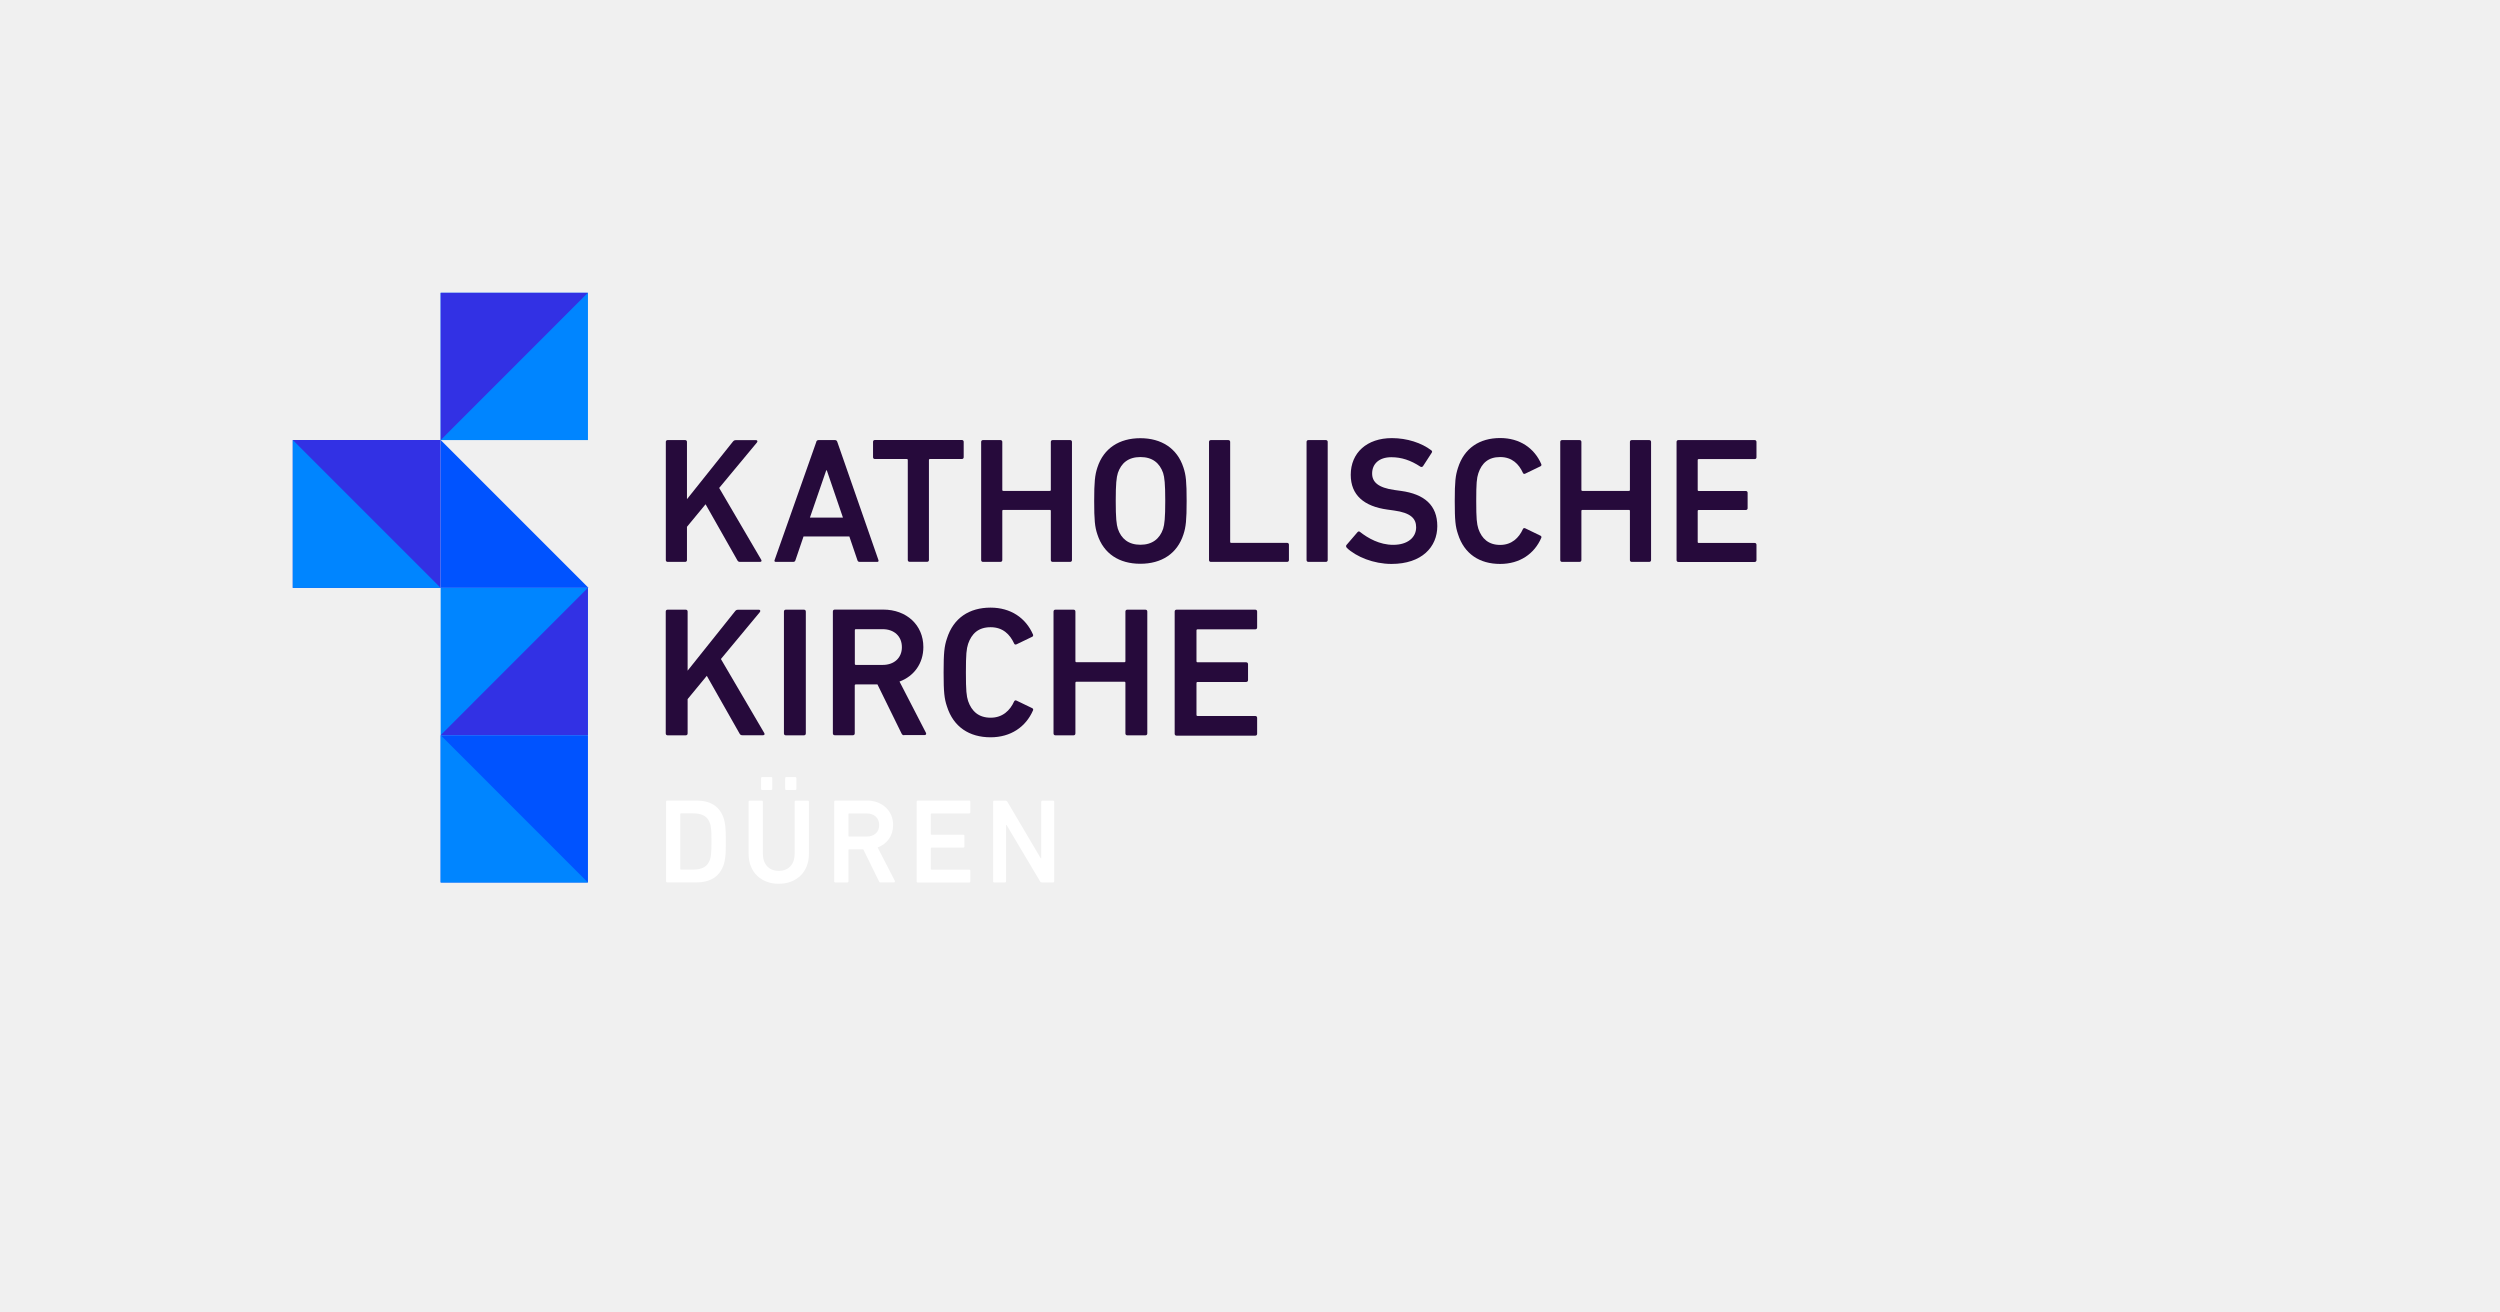
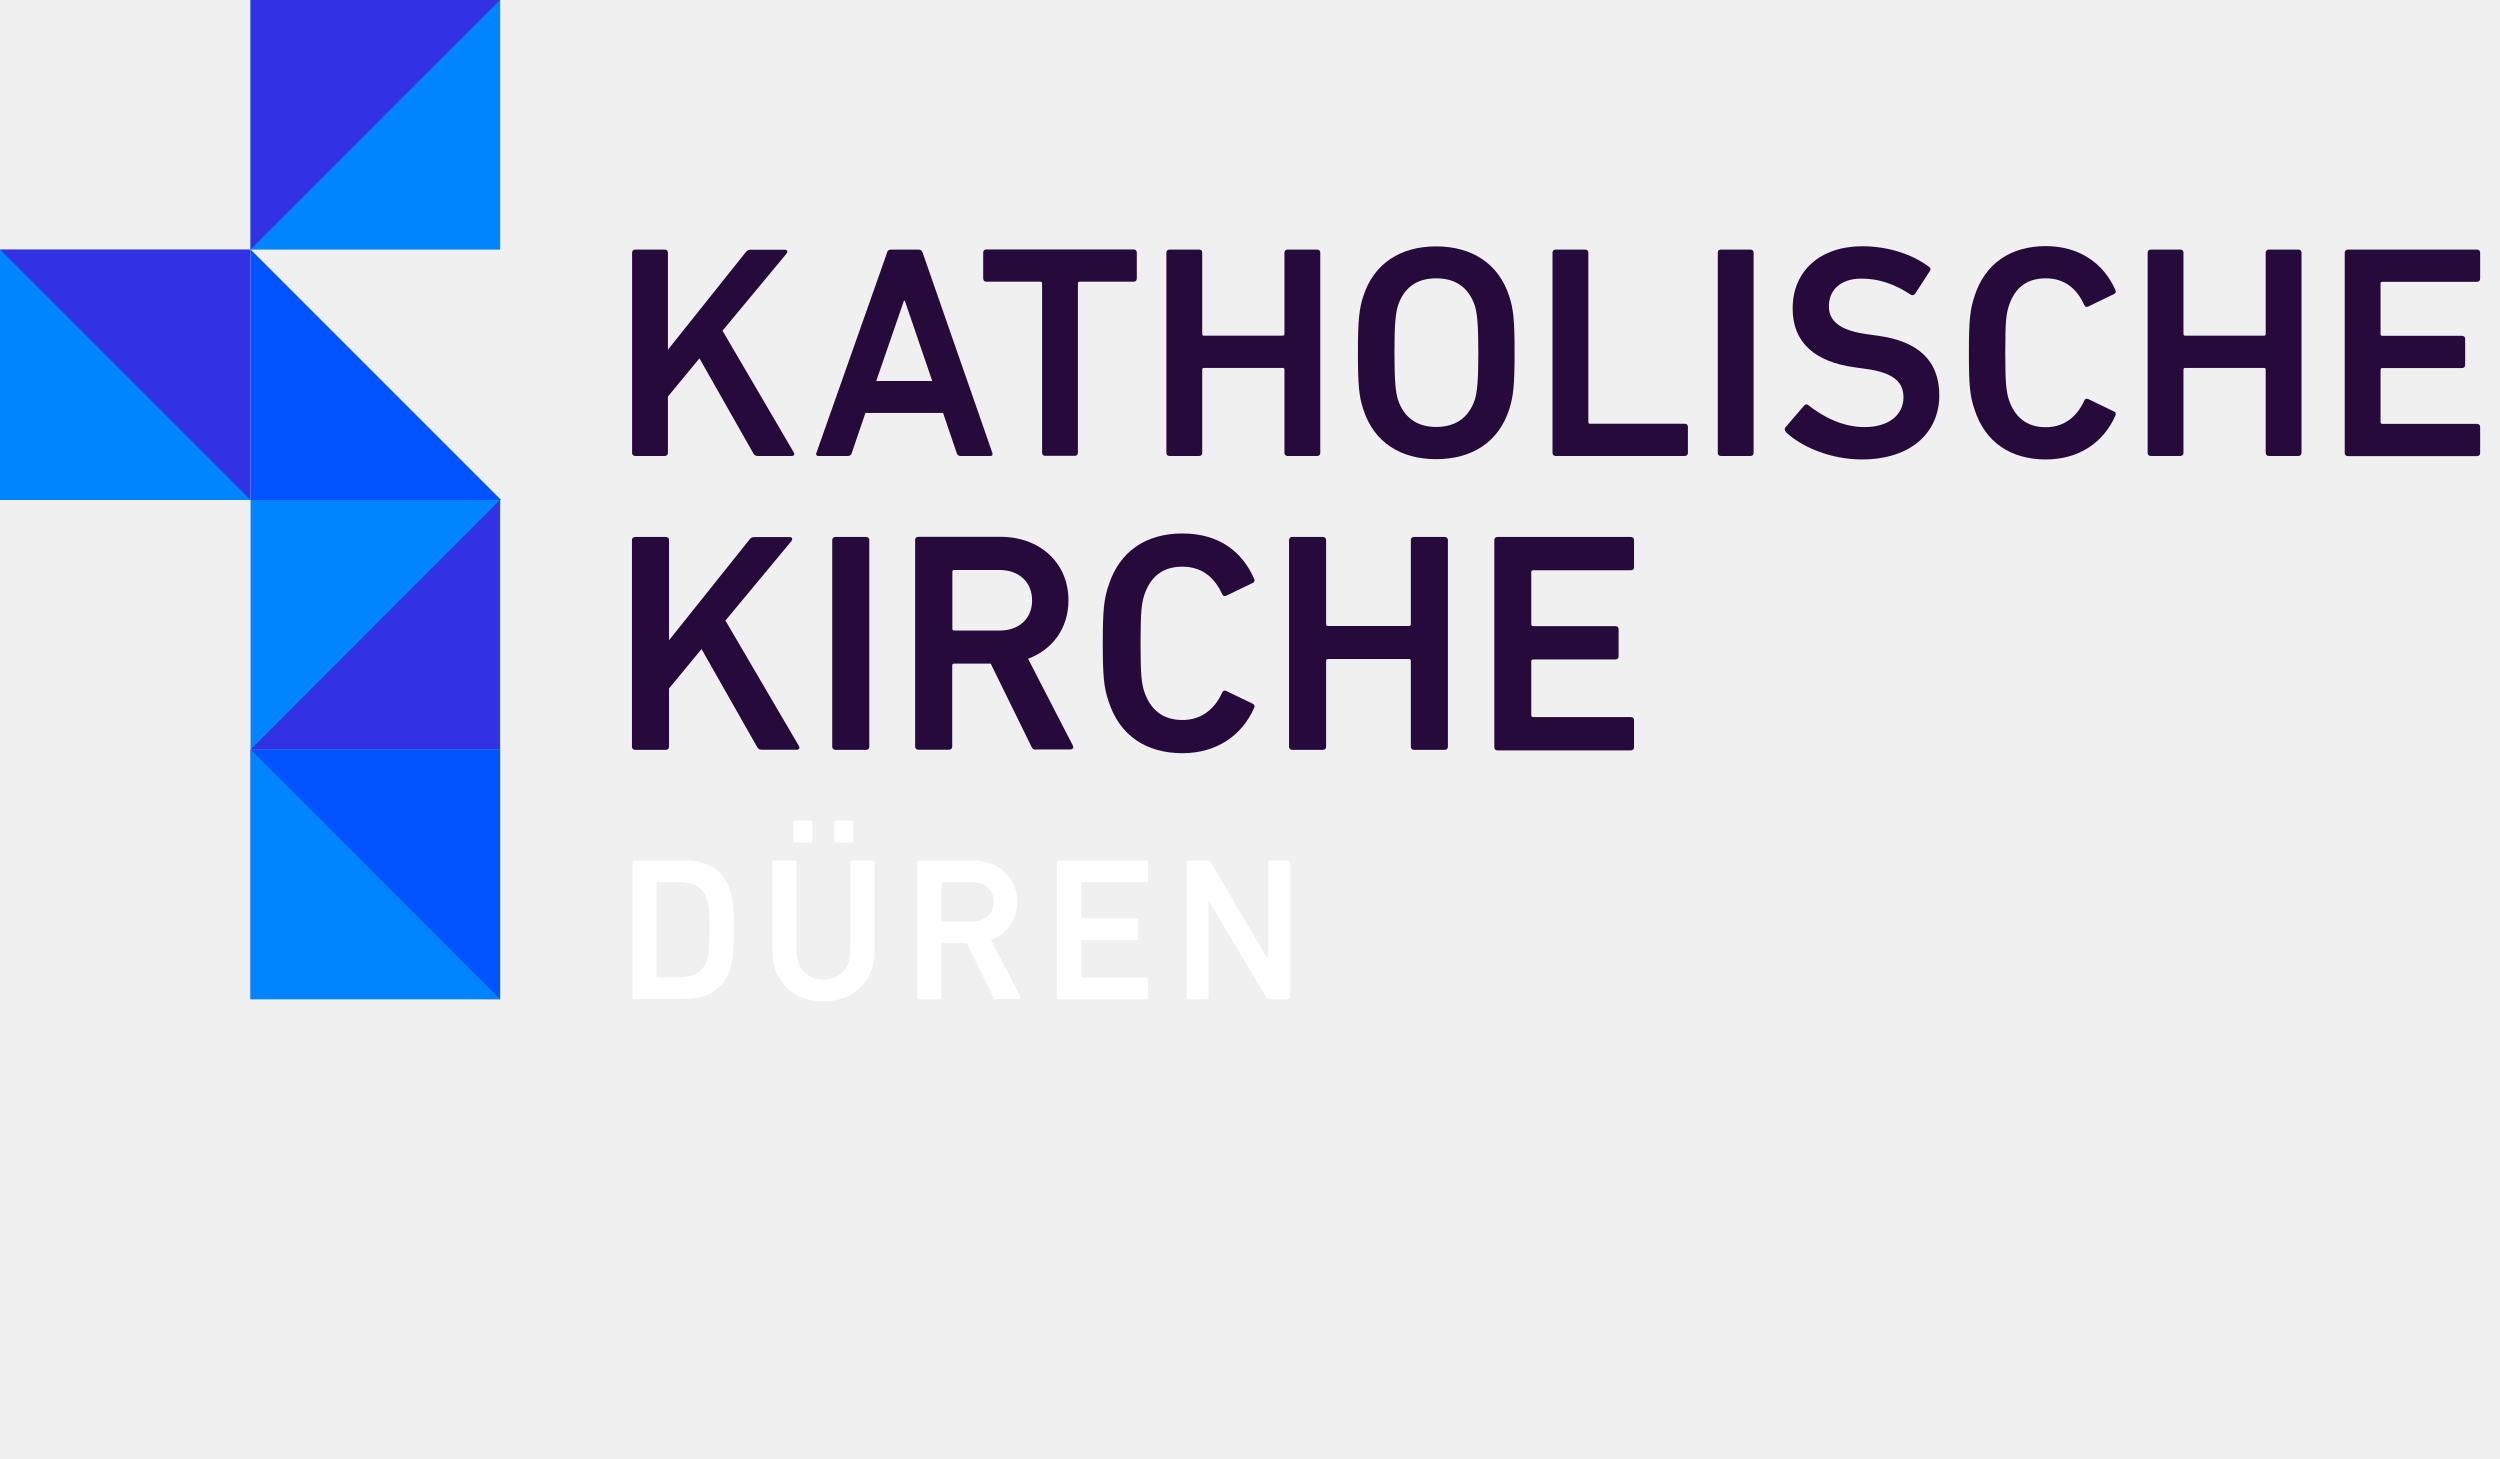
- <svg xmlns="http://www.w3.org/2000/svg" viewBox="0 0 305 160">
+ <svg xmlns="http://www.w3.org/2000/svg" version="1.1" viewBox="0 0 180 105">
  <defs>
    <style>
-       .cls-1 {
-         fill: none;
-       }
- 
-       .cls-2 {
+       .st0 {
        fill: #0085ff;
      }

-       .cls-3 {
+       .st1 {
        fill: #fff;
      }

-       .cls-4 {
+       .st2 {
        fill: #0053ff;
      }

-       .cls-5 {
-         fill: #260a3b;
+       .st3 {
+         fill: #3231e4;
      }

-       .cls-6 {
-         fill: #3231e4;
+       .st4 {
+         fill: #260a3b;
      }
    </style>
  </defs>
-   <rect class="cls-1" x="0" y="0" width="305" height="160" />
-   <path class="cls-5" d="M81.22,74.61c0-.14.09-.23.23-.23h2.21c.14,0,.23.09.23.23v7.21l5.79-7.25c.11-.14.2-.18.36-.18h2.57c.14,0,.2.16.09.29l-4.75,5.72,5.29,9.03c.09.16.02.27-.16.27h-2.5c-.18,0-.25-.05-.34-.18l-4.01-7.07-2.34,2.84v4.19c0,.14-.09.23-.23.23h-2.21c-.14,0-.23-.09-.23-.23v-14.87Z" />
-   <path class="cls-5" d="M95.64,74.61c0-.14.09-.23.23-.23h2.21c.14,0,.23.09.23.23v14.87c0,.14-.09.23-.23.23h-2.21c-.14,0-.23-.09-.23-.23v-14.87Z" />
-   <path class="cls-5" d="M110.32,89.7c-.18,0-.27-.07-.34-.23l-2.93-5.97h-2.64c-.09,0-.13.05-.13.14v5.83c0,.14-.09.23-.23.23h-2.21c-.14,0-.23-.09-.23-.23v-14.87c0-.14.09-.23.23-.23h5.92c2.82,0,4.89,1.87,4.89,4.57,0,2.01-1.15,3.56-2.91,4.21l3.22,6.24c.09.16,0,.29-.16.29h-2.5ZM110.03,78.95c0-1.33-.95-2.19-2.34-2.19h-3.27c-.09,0-.13.04-.13.14v4.08c0,.09.04.14.13.14h3.27c1.4,0,2.34-.86,2.34-2.16Z" />
-   <path class="cls-5" d="M115.12,82.04c0-2.43.09-3.2.41-4.15.79-2.5,2.73-3.76,5.32-3.76,2.46,0,4.3,1.26,5.18,3.29.04.11,0,.23-.11.27l-1.91.92c-.14.07-.25,0-.29-.11-.5-1.08-1.35-1.98-2.86-1.98s-2.32.79-2.75,2.03c-.2.63-.27,1.24-.27,3.49s.07,2.86.27,3.49c.43,1.24,1.28,2.03,2.75,2.03s2.37-.9,2.86-1.98c.05-.11.16-.18.29-.11l1.91.92c.11.05.16.16.11.27-.88,2.03-2.73,3.29-5.18,3.29-2.59,0-4.53-1.26-5.32-3.76-.32-.95-.41-1.71-.41-4.14Z" />
-   <path class="cls-5" d="M128.53,74.61c0-.14.09-.23.23-.23h2.21c.14,0,.23.09.23.23v6.04c0,.09.04.14.14.14h5.83c.09,0,.13-.04.13-.14v-6.04c0-.14.09-.23.23-.23h2.21c.14,0,.23.09.23.23v14.87c0,.14-.09.23-.23.23h-2.21c-.14,0-.23-.09-.23-.23v-6.17c0-.09-.04-.14-.13-.14h-5.83c-.09,0-.14.05-.14.14v6.17c0,.14-.09.23-.23.23h-2.21c-.14,0-.23-.09-.23-.23v-14.87Z" />
-   <path class="cls-5" d="M143.31,74.61c0-.14.09-.23.23-.23h9.6c.14,0,.23.09.23.23v1.94c0,.14-.09.23-.23.23h-7.03c-.09,0-.14.04-.14.14v3.74c0,.09.05.14.14.14h5.92c.14,0,.23.09.23.23v1.94c0,.14-.09.23-.23.23h-5.92c-.09,0-.14.05-.14.14v3.87c0,.09.05.14.14.14h7.03c.14,0,.23.09.23.23v1.94c0,.14-.09.23-.23.23h-9.6c-.14,0-.23-.09-.23-.23v-14.87Z" />
-   <path class="cls-5" d="M81.23,53.91c0-.13.09-.22.22-.22h2.14c.13,0,.22.09.22.22v6.99l5.61-7.03c.11-.13.2-.17.35-.17h2.49c.13,0,.2.15.09.28l-4.61,5.55,5.13,8.76c.09.15.02.26-.15.26h-2.42c-.17,0-.24-.04-.33-.17l-3.89-6.86-2.27,2.75v4.06c0,.13-.09.22-.22.22h-2.14c-.13,0-.22-.09-.22-.22v-14.42Z" />
-   <path class="cls-5" d="M99.58,53.91c.04-.13.13-.22.28-.22h2.01c.15,0,.24.09.28.22l5.02,14.42c.04.13,0,.22-.15.22h-2.14c-.15,0-.24-.07-.28-.22l-.98-2.88h-5.59l-.98,2.88c-.04.15-.13.22-.28.22h-2.12c-.15,0-.2-.09-.15-.22l5.09-14.42ZM102.84,63.15l-1.97-5.77h-.07l-1.99,5.77h4.02Z" />
-   <path class="cls-5" d="M110.97,68.54c-.13,0-.22-.09-.22-.22v-12.19c0-.09-.04-.13-.13-.13h-3.89c-.13,0-.22-.09-.22-.22v-1.88c0-.13.09-.22.22-.22h10.62c.13,0,.22.09.22.22v1.88c0,.13-.09.22-.22.22h-3.89c-.09,0-.13.04-.13.13v12.19c0,.13-.09.22-.22.22h-2.14Z" />
-   <path class="cls-5" d="M119.7,53.91c0-.13.09-.22.22-.22h2.14c.13,0,.22.09.22.22v5.85c0,.09.04.13.13.13h5.66c.09,0,.13-.04.13-.13v-5.85c0-.13.09-.22.22-.22h2.14c.13,0,.22.09.22.22v14.42c0,.13-.09.22-.22.22h-2.14c-.13,0-.22-.09-.22-.22v-5.99c0-.09-.04-.13-.13-.13h-5.66c-.09,0-.13.04-.13.13v5.99c0,.13-.09.22-.22.22h-2.14c-.13,0-.22-.09-.22-.22v-14.42Z" />
-   <path class="cls-5" d="M133.88,65.2c-.31-.92-.39-1.75-.39-4.08s.09-3.17.39-4.08c.76-2.36,2.69-3.58,5.24-3.58s4.5,1.22,5.26,3.58c.31.92.39,1.75.39,4.08s-.09,3.17-.39,4.08c-.76,2.36-2.69,3.58-5.26,3.58s-4.48-1.22-5.24-3.58ZM141.9,64.52c.17-.55.26-1.31.26-3.41s-.09-2.86-.26-3.41c-.42-1.2-1.29-1.94-2.77-1.94s-2.34.74-2.75,1.94c-.17.55-.26,1.29-.26,3.41s.09,2.86.26,3.41c.41,1.2,1.29,1.94,2.75,1.94s2.36-.74,2.77-1.94Z" />
-   <path class="cls-5" d="M147.5,53.91c0-.13.09-.22.22-.22h2.14c.13,0,.22.09.22.22v12.19c0,.09.04.13.13.13h6.82c.13,0,.22.09.22.22v1.88c0,.13-.09.22-.22.22h-9.31c-.13,0-.22-.09-.22-.22v-14.42Z" />
-   <path class="cls-5" d="M159.4,53.91c0-.13.09-.22.22-.22h2.14c.13,0,.22.09.22.22v14.42c0,.13-.09.22-.22.22h-2.14c-.13,0-.22-.09-.22-.22v-14.42Z" />
-   <path class="cls-5" d="M164.31,66.82c-.09-.09-.13-.22-.04-.33l1.35-1.57c.09-.11.22-.11.31-.02.96.76,2.38,1.57,4.04,1.57,1.77,0,2.8-.9,2.8-2.14,0-1.07-.66-1.77-2.71-2.05l-.79-.11c-2.86-.39-4.48-1.77-4.48-4.24,0-2.69,1.97-4.48,5.02-4.48,1.86,0,3.63.59,4.81,1.49.11.09.13.17.04.31l-1.05,1.62c-.09.11-.2.13-.31.07-1.2-.79-2.32-1.16-3.56-1.16-1.51,0-2.34.83-2.34,1.99,0,1.03.72,1.73,2.73,2.01l.79.11c2.86.39,4.43,1.75,4.43,4.3s-1.9,4.61-5.59,4.61c-2.18,0-4.3-.87-5.46-1.97Z" />
-   <path class="cls-5" d="M177.48,61.11c0-2.36.09-3.1.39-4.02.76-2.42,2.64-3.65,5.15-3.65,2.38,0,4.17,1.22,5.02,3.19.04.11,0,.22-.11.26l-1.86.9c-.13.07-.24,0-.28-.11-.48-1.05-1.31-1.92-2.77-1.92s-2.25.76-2.66,1.97c-.2.61-.26,1.2-.26,3.39s.07,2.77.26,3.39c.41,1.2,1.24,1.97,2.66,1.97s2.29-.87,2.77-1.92c.04-.11.15-.17.28-.11l1.86.9c.11.04.15.15.11.26-.85,1.97-2.64,3.19-5.02,3.19-2.51,0-4.39-1.22-5.15-3.65-.31-.92-.39-1.66-.39-4.02Z" />
-   <path class="cls-5" d="M190.35,53.91c0-.13.09-.22.22-.22h2.14c.13,0,.22.09.22.22v5.85c0,.09.04.13.13.13h5.66c.09,0,.13-.04.13-.13v-5.85c0-.13.09-.22.22-.22h2.14c.13,0,.22.09.22.22v14.42c0,.13-.09.22-.22.22h-2.14c-.13,0-.22-.09-.22-.22v-5.99c0-.09-.04-.13-.13-.13h-5.66c-.09,0-.13.04-.13.13v5.99c0,.13-.09.22-.22.22h-2.14c-.13,0-.22-.09-.22-.22v-14.42Z" />
-   <path class="cls-5" d="M204.54,53.91c0-.13.09-.22.22-.22h9.31c.13,0,.22.09.22.22v1.88c0,.13-.09.22-.22.22h-6.82c-.09,0-.13.04-.13.13v3.63c0,.09.04.13.13.13h5.74c.13,0,.22.09.22.22v1.88c0,.13-.09.22-.22.22h-5.74c-.09,0-.13.04-.13.13v3.76c0,.09.04.13.13.13h6.82c.13,0,.22.09.22.22v1.88c0,.13-.09.22-.22.22h-9.31c-.13,0-.22-.09-.22-.22v-14.42Z" />
+   <path class="st4" d="M45.5,38.89c0-.14.09-.23.23-.23h2.21c.14,0,.23.09.23.23v7.21l5.79-7.25c.11-.14.2-.18.36-.18h2.57c.14,0,.2.16.09.29l-4.75,5.72,5.29,9.03c.09.16.02.27-.16.27h-2.5c-.18,0-.25-.05-.34-.18l-4.01-7.07-2.34,2.84v4.19c0,.14-.09.23-.23.23h-2.21c-.14,0-.23-.09-.23-.23,0,0,0-14.87,0-14.87Z" />
+   <path class="st4" d="M59.92,38.89c0-.14.09-.23.23-.23h2.21c.14,0,.23.09.23.23v14.87c0,.14-.09.23-.23.23h-2.21c-.14,0-.23-.09-.23-.23v-14.87Z" />
+   <path class="st4" d="M74.6,53.98c-.18,0-.27-.07-.34-.23l-2.93-5.97h-2.64c-.09,0-.13.05-.13.14v5.83c0,.14-.09.23-.23.23h-2.21c-.14,0-.23-.09-.23-.23v-14.87c0-.14.09-.23.23-.23h5.92c2.82,0,4.89,1.87,4.89,4.57,0,2.01-1.15,3.56-2.91,4.21l3.22,6.24c.09.16,0,.29-.16.29h-2.5l.02.02ZM74.31,43.23c0-1.33-.95-2.19-2.34-2.19h-3.27c-.09,0-.13.04-.13.14v4.08c0,.09.04.14.13.14h3.27c1.4,0,2.34-.86,2.34-2.16h0Z" />
+   <path class="st4" d="M79.4,46.32c0-2.43.09-3.2.41-4.15.79-2.5,2.73-3.76,5.32-3.76s4.3,1.26,5.18,3.29c.04.11,0,.23-.11.27l-1.91.92c-.14.07-.25,0-.29-.11-.5-1.08-1.35-1.98-2.86-1.98s-2.32.79-2.75,2.03c-.2.63-.27,1.24-.27,3.49s.07,2.86.27,3.49c.43,1.24,1.28,2.03,2.75,2.03s2.37-.9,2.86-1.98c.05-.11.16-.18.29-.11l1.91.92c.11.05.16.16.11.27-.88,2.03-2.73,3.29-5.18,3.29-2.59,0-4.53-1.26-5.32-3.76-.32-.95-.41-1.71-.41-4.14h0Z" />
+   <path class="st4" d="M92.81,38.89c0-.14.09-.23.23-.23h2.21c.14,0,.23.09.23.23v6.04c0,.09.04.14.14.14h5.83c.09,0,.13-.04.13-.14v-6.04c0-.14.09-.23.23-.23h2.21c.14,0,.23.09.23.23v14.87c0,.14-.09.23-.23.23h-2.21c-.14,0-.23-.09-.23-.23v-6.17c0-.09-.04-.14-.13-.14h-5.83c-.09,0-.14.05-.14.14v6.17c0,.14-.09.23-.23.23h-2.21c-.14,0-.23-.09-.23-.23v-14.87Z" />
+   <path class="st4" d="M107.59,38.89c0-.14.09-.23.23-.23h9.6c.14,0,.23.09.23.23v1.94c0,.14-.09.23-.23.23h-7.03c-.09,0-.14.04-.14.14v3.74c0,.09.05.14.14.14h5.92c.14,0,.23.09.23.23v1.94c0,.14-.09.23-.23.23h-5.92c-.09,0-.14.05-.14.14v3.87c0,.09.05.14.14.14h7.03c.14,0,.23.09.23.23v1.94c0,.14-.09.23-.23.23h-9.6c-.14,0-.23-.09-.23-.23v-14.91Z" />
+   <path class="st4" d="M45.51,18.19c0-.13.09-.22.22-.22h2.14c.13,0,.22.09.22.22v6.99l5.61-7.03c.11-.13.2-.17.35-.17h2.49c.13,0,.2.15.09.28l-4.61,5.55,5.13,8.76c.09.15.02.26-.15.26h-2.42c-.17,0-.24-.04-.33-.17l-3.89-6.86-2.27,2.75v4.06c0,.13-.09.22-.22.22h-2.14c-.13,0-.22-.09-.22-.22,0,0,0-14.42,0-14.42Z" />
+   <path class="st4" d="M63.86,18.19c.04-.13.13-.22.28-.22h2.01c.15,0,.24.09.28.22l5.02,14.42c.04.13,0,.22-.15.22h-2.14c-.15,0-.24-.07-.28-.22l-.98-2.88h-5.59l-.98,2.88c-.04.15-.13.22-.28.22h-2.12c-.15,0-.2-.09-.15-.22l5.09-14.42h0ZM67.12,27.43l-1.97-5.77h-.07l-1.99,5.77h4.03Z" />
+   <path class="st4" d="M75.25,32.82c-.13,0-.22-.09-.22-.22v-12.19c0-.09-.04-.13-.13-.13h-3.89c-.13,0-.22-.09-.22-.22v-1.88c0-.13.09-.22.22-.22h10.62c.13,0,.22.09.22.22v1.88c0,.13-.09.22-.22.22h-3.89c-.09,0-.13.04-.13.13v12.19c0,.13-.09.22-.22.22h-2.14Z" />
+   <path class="st4" d="M83.98,18.19c0-.13.09-.22.22-.22h2.14c.13,0,.22.09.22.22v5.85c0,.09.04.13.13.13h5.66c.09,0,.13-.04.13-.13v-5.85c0-.13.09-.22.22-.22h2.14c.13,0,.22.09.22.22v14.42c0,.13-.09.22-.22.22h-2.14c-.13,0-.22-.09-.22-.22v-5.99c0-.09-.04-.13-.13-.13h-5.66c-.09,0-.13.04-.13.13v5.99c0,.13-.09.22-.22.22h-2.14c-.13,0-.22-.09-.22-.22,0,0,0-14.42,0-14.42Z" />
+   <path class="st4" d="M98.16,29.48c-.31-.92-.39-1.75-.39-4.08s.09-3.17.39-4.08c.76-2.36,2.69-3.58,5.24-3.58s4.5,1.22,5.26,3.58c.31.92.39,1.75.39,4.08s-.09,3.17-.39,4.08c-.76,2.36-2.69,3.58-5.26,3.58s-4.48-1.22-5.24-3.58ZM106.18,28.8c.17-.55.26-1.31.26-3.41s-.09-2.86-.26-3.41c-.42-1.2-1.29-1.94-2.77-1.94s-2.34.74-2.75,1.94c-.17.55-.26,1.29-.26,3.41s.09,2.86.26,3.41c.41,1.2,1.29,1.94,2.75,1.94s2.36-.74,2.77-1.94Z" />
+   <path class="st4" d="M111.78,18.19c0-.13.09-.22.22-.22h2.14c.13,0,.22.09.22.22v12.19c0,.09.04.13.13.13h6.82c.13,0,.22.09.22.22v1.88c0,.13-.09.22-.22.22h-9.31c-.13,0-.22-.09-.22-.22v-14.42h0Z" />
+   <path class="st4" d="M123.68,18.19c0-.13.09-.22.22-.22h2.14c.13,0,.22.09.22.22v14.42c0,.13-.09.22-.22.22h-2.14c-.13,0-.22-.09-.22-.22v-14.42Z" />
+   <path class="st4" d="M128.59,31.1c-.09-.09-.13-.22-.04-.33l1.35-1.57c.09-.11.22-.11.31-.02.96.76,2.38,1.57,4.04,1.57,1.77,0,2.8-.9,2.8-2.14,0-1.07-.66-1.77-2.71-2.05l-.79-.11c-2.86-.39-4.48-1.77-4.48-4.24,0-2.69,1.97-4.48,5.02-4.48,1.86,0,3.63.59,4.81,1.49.11.09.13.17.04.31l-1.05,1.62c-.09.11-.2.13-.31.07-1.2-.79-2.32-1.16-3.56-1.16-1.51,0-2.34.83-2.34,1.99,0,1.03.72,1.73,2.73,2.01l.79.11c2.86.39,4.43,1.75,4.43,4.3s-1.9,4.61-5.59,4.61c-2.18,0-4.3-.87-5.46-1.97h.01Z" />
+   <path class="st4" d="M141.76,25.39c0-2.36.09-3.1.39-4.02.76-2.42,2.64-3.65,5.15-3.65,2.38,0,4.17,1.22,5.02,3.19.04.11,0,.22-.11.26l-1.86.9c-.13.07-.24,0-.28-.11-.48-1.05-1.31-1.92-2.77-1.92s-2.25.76-2.66,1.97c-.2.61-.26,1.2-.26,3.39s.07,2.77.26,3.39c.41,1.2,1.24,1.97,2.66,1.97s2.29-.87,2.77-1.92c.04-.11.15-.17.28-.11l1.86.9c.11.04.15.15.11.26-.85,1.97-2.64,3.19-5.02,3.19-2.51,0-4.39-1.22-5.15-3.65-.31-.92-.39-1.66-.39-4.02v-.02Z" />
+   <path class="st4" d="M154.63,18.19c0-.13.09-.22.22-.22h2.14c.13,0,.22.09.22.22v5.85c0,.09.04.13.13.13h5.66c.09,0,.13-.04.13-.13v-5.85c0-.13.09-.22.22-.22h2.14c.13,0,.22.09.22.22v14.42c0,.13-.09.22-.22.22h-2.14c-.13,0-.22-.09-.22-.22v-5.99c0-.09-.04-.13-.13-.13h-5.66c-.09,0-.13.04-.13.13v5.99c0,.13-.09.22-.22.22h-2.14c-.13,0-.22-.09-.22-.22v-14.42Z" />
+   <path class="st4" d="M168.82,18.19c0-.13.09-.22.22-.22h9.31c.13,0,.22.09.22.22v1.88c0,.13-.09.22-.22.22h-6.82c-.09,0-.13.04-.13.13v3.63c0,.09.04.13.13.13h5.74c.13,0,.22.09.22.22v1.88c0,.13-.09.22-.22.22h-5.74c-.09,0-.13.04-.13.13v3.76c0,.09.04.13.13.13h6.82c.13,0,.22.09.22.22v1.88c0,.13-.09.22-.22.22h-9.31c-.13,0-.22-.09-.22-.22v-14.42h0Z" />
  <g>
-     <rect class="cls-6" x="35.72" y="53.68" width="18.04" height="18.04" />
-     <polygon class="cls-2" points="35.72 53.68 35.72 71.72 53.76 71.72 35.72 53.68" />
+     <rect class="st3" y="17.96" width="18.04" height="18.04" />
+     <polygon class="st0" points="0 17.96 0 36 18.04 36 0 17.96" />
  </g>
  <g>
-     <rect class="cls-2" x="53.76" y="35.72" width="17.97" height="17.97" />
-     <polyline class="cls-6" points="71.72 35.72 53.76 35.72 53.76 53.69" />
+     <rect class="st0" x="18.04" width="17.97" height="17.97" />
+     <polyline class="st3" points="36 0 18.04 0 18.04 17.97" />
  </g>
  <g>
-     <rect class="cls-2" x="53.76" y="71.72" width="17.97" height="17.97" />
-     <polyline class="cls-6" points="53.76 89.69 71.72 89.69 71.72 71.72" />
+     <rect class="st0" x="18.04" y="36" width="17.97" height="17.97" />
+     <polyline class="st3" points="18.04 53.97 36 53.97 36 36" />
  </g>
  <g>
-     <rect class="cls-4" x="53.76" y="89.69" width="17.97" height="17.97" />
-     <polyline class="cls-2" points="71.72 107.66 53.76 107.66 53.76 89.69" />
+     <rect class="st2" x="18.04" y="53.97" width="17.97" height="17.97" />
+     <polyline class="st0" points="36 71.94 18.04 71.94 18.04 53.97" />
  </g>
-   <polygon class="cls-4" points="53.76 71.72 71.8 71.72 53.76 53.68 53.76 71.72" />
+   <polygon class="st2" points="18.04 36 36.08 36 18.04 17.96 18.04 36" />
  <g>
-     <path class="cls-3" d="M81.26,97.82c0-.1.05-.15.15-.15h3.57c1.74,0,2.86.74,3.33,2.22.04.13.07.26.1.4.03.14.06.32.08.52.02.21.04.46.05.76s.01.66.01,1.09,0,.8-.01,1.09c0,.3-.03.55-.05.76s-.05.38-.08.52c-.03.14-.06.28-.1.4-.48,1.48-1.59,2.22-3.33,2.22h-3.57c-.1,0-.15-.05-.15-.15v-9.69ZM82.99,106c0,.06.03.09.09.09h1.48c.56,0,1-.1,1.34-.29.34-.2.58-.52.73-.97.03-.07.05-.15.07-.26s.04-.23.05-.4.03-.36.04-.61c0-.24.01-.55.01-.91s0-.66-.01-.91c0-.24-.02-.45-.04-.61s-.03-.3-.05-.4-.04-.18-.07-.25c-.15-.45-.39-.77-.73-.96-.34-.2-.79-.29-1.34-.29h-1.48c-.06,0-.09.03-.09.09v6.67Z" />
-     <path class="cls-3" d="M95,106.25c.58,0,1.05-.18,1.41-.55.36-.37.54-.9.54-1.59v-6.28c0-.1.05-.15.15-.15h1.44c.1,0,.15.05.15.15v6.32c0,.58-.09,1.09-.28,1.55-.19.46-.44.84-.77,1.15-.33.31-.72.55-1.17.72-.45.17-.94.25-1.47.25s-1.01-.08-1.46-.25c-.45-.17-.83-.41-1.16-.72-.33-.31-.58-.7-.77-1.15-.19-.45-.28-.97-.28-1.55v-6.32c0-.1.05-.15.15-.15h1.44c.1,0,.15.05.15.15v6.28c0,.69.18,1.22.54,1.59.36.37.83.55,1.39.55ZM93,96.38c-.1,0-.15-.05-.15-.15v-1.28c0-.1.05-.15.15-.15h1.07c.1,0,.15.05.15.15v1.28c0,.1-.05.15-.15.15h-1.07ZM95.94,96.38c-.1,0-.15-.05-.15-.15v-1.28c0-.1.05-.15.15-.15h1.07c.1,0,.15.05.15.15v1.28c0,.1-.05.15-.15.15h-1.07Z" />
-     <path class="cls-3" d="M107.45,107.66c-.11,0-.18-.05-.22-.15l-1.91-3.89h-1.72c-.06,0-.09.03-.09.09v3.8c0,.1-.05.15-.15.15h-1.44c-.1,0-.15-.05-.15-.15v-9.69c0-.1.05-.15.15-.15h3.86c.46,0,.88.07,1.27.22.39.15.72.35,1,.61.28.26.51.57.67.94.16.37.24.77.24,1.21,0,.66-.17,1.22-.51,1.7-.34.48-.8.83-1.38,1.04l2.1,4.07s.03.09,0,.13-.06.06-.11.06h-1.63ZM105.73,102.06c.46,0,.83-.13,1.11-.38.28-.25.42-.59.42-1.02s-.14-.78-.42-1.04c-.28-.25-.65-.38-1.11-.38h-2.13c-.06,0-.09.03-.09.09v2.64c0,.06.03.09.09.09h2.13Z" />
-     <path class="cls-3" d="M111.83,97.82c0-.1.05-.15.15-.15h6.25c.1,0,.15.05.15.15v1.27c0,.1-.05.15-.15.15h-4.58c-.06,0-.09.03-.09.09v2.42c0,.06.03.09.09.09h3.86c.1,0,.15.05.15.15v1.27c0,.1-.05.15-.15.15h-3.86c-.06,0-.09.03-.09.09v2.51c0,.06.03.09.09.09h4.58c.1,0,.15.05.15.15v1.27c0,.1-.05.15-.15.15h-6.25c-.1,0-.15-.05-.15-.15v-9.69Z" />
-     <path class="cls-3" d="M121.16,97.83c0-.1.05-.15.15-.15h1.35c.11,0,.19.05.25.15l4.06,6.88h.06v-6.88c0-.1.05-.15.15-.15h1.28c.1,0,.15.05.15.15v9.68c0,.1-.05.15-.15.15h-1.33c-.11,0-.19-.05-.25-.15l-4.08-6.86h-.06v6.86c0,.1-.05.15-.15.15h-1.28c-.1,0-.15-.05-.15-.15v-9.68Z" />
+     <path class="st1" d="M45.54,62.1c0-.1.05-.15.15-.15h3.57c1.74,0,2.86.74,3.33,2.22.04.13.07.26.1.4s.06.32.08.52c.02.21.04.46.05.76s.01.66.01,1.09,0,.8-.01,1.09c0,.3-.03.55-.05.76s-.05.38-.08.52-.06.28-.1.4c-.48,1.48-1.59,2.22-3.33,2.22h-3.57c-.1,0-.15-.05-.15-.15v-9.69h0ZM47.27,70.28c0,.06.03.09.09.09h1.48c.56,0,1-.1,1.34-.29.34-.2.58-.52.73-.97.03-.07.05-.15.07-.26s.04-.23.05-.4.03-.36.04-.61c0-.24.01-.55.01-.91s0-.66-.01-.91c0-.24-.02-.45-.04-.61s-.03-.3-.05-.4-.04-.18-.07-.25c-.15-.45-.39-.77-.73-.96-.34-.2-.79-.29-1.34-.29h-1.48c-.06,0-.09.03-.09.09v6.67h0Z" />
+     <path class="st1" d="M59.28,70.53c.58,0,1.05-.18,1.41-.55s.54-.9.54-1.59v-6.28c0-.1.05-.15.15-.15h1.44c.1,0,.15.05.15.15v6.32c0,.58-.09,1.09-.28,1.55-.19.46-.44.84-.77,1.15-.33.31-.72.55-1.17.72s-.94.25-1.47.25-1.01-.08-1.46-.25-.83-.41-1.16-.72-.58-.7-.77-1.15c-.19-.45-.28-.97-.28-1.55v-6.32c0-.1.05-.15.15-.15h1.44c.1,0,.15.05.15.15v6.28c0,.69.18,1.22.54,1.59.36.37.83.55,1.39.55h0ZM57.28,60.66c-.1,0-.15-.05-.15-.15v-1.28c0-.1.05-.15.15-.15h1.07c.1,0,.15.05.15.15v1.28c0,.1-.05.15-.15.15h-1.07ZM60.22,60.66c-.1,0-.15-.05-.15-.15v-1.28c0-.1.05-.15.15-.15h1.07c.1,0,.15.05.15.15v1.28c0,.1-.05.15-.15.15h-1.07Z" />
+     <path class="st1" d="M71.73,71.94c-.11,0-.18-.05-.22-.15l-1.91-3.89h-1.72c-.06,0-.09.03-.09.09v3.8c0,.1-.05.15-.15.15h-1.44c-.1,0-.15-.05-.15-.15v-9.69c0-.1.05-.15.15-.15h3.86c.46,0,.88.07,1.27.22s.72.35,1,.61.51.57.67.94c.16.37.24.77.24,1.21,0,.66-.17,1.22-.51,1.7-.34.48-.8.83-1.38,1.04l2.1,4.07s.03.09,0,.13-.06.06-.11.06h-1.63.02ZM70.01,66.34c.46,0,.83-.13,1.11-.38s.42-.59.42-1.02-.14-.78-.42-1.04c-.28-.25-.65-.38-1.11-.38h-2.13c-.06,0-.09.03-.09.09v2.64c0,.06.03.09.09.09h2.13Z" />
+     <path class="st1" d="M76.11,62.1c0-.1.05-.15.15-.15h6.25c.1,0,.15.05.15.15v1.27c0,.1-.05.15-.15.15h-4.58c-.06,0-.09.03-.09.09v2.42c0,.06.03.09.09.09h3.86c.1,0,.15.05.15.15v1.27c0,.1-.05.15-.15.15h-3.86c-.06,0-.09.03-.09.09v2.51c0,.06.03.09.09.09h4.58c.1,0,.15.05.15.15v1.27c0,.1-.05.15-.15.15h-6.25c-.1,0-.15-.05-.15-.15v-9.69h0Z" />
+     <path class="st1" d="M85.44,62.11c0-.1.05-.15.15-.15h1.35c.11,0,.19.05.25.15l4.06,6.88h.06v-6.88c0-.1.05-.15.15-.15h1.28c.1,0,.15.05.15.15v9.68c0,.1-.05.15-.15.15h-1.33c-.11,0-.19-.05-.25-.15l-4.08-6.86h-.06v6.86c0,.1-.05.15-.15.15h-1.28c-.1,0-.15-.05-.15-.15v-9.68Z" />
  </g>
</svg>
